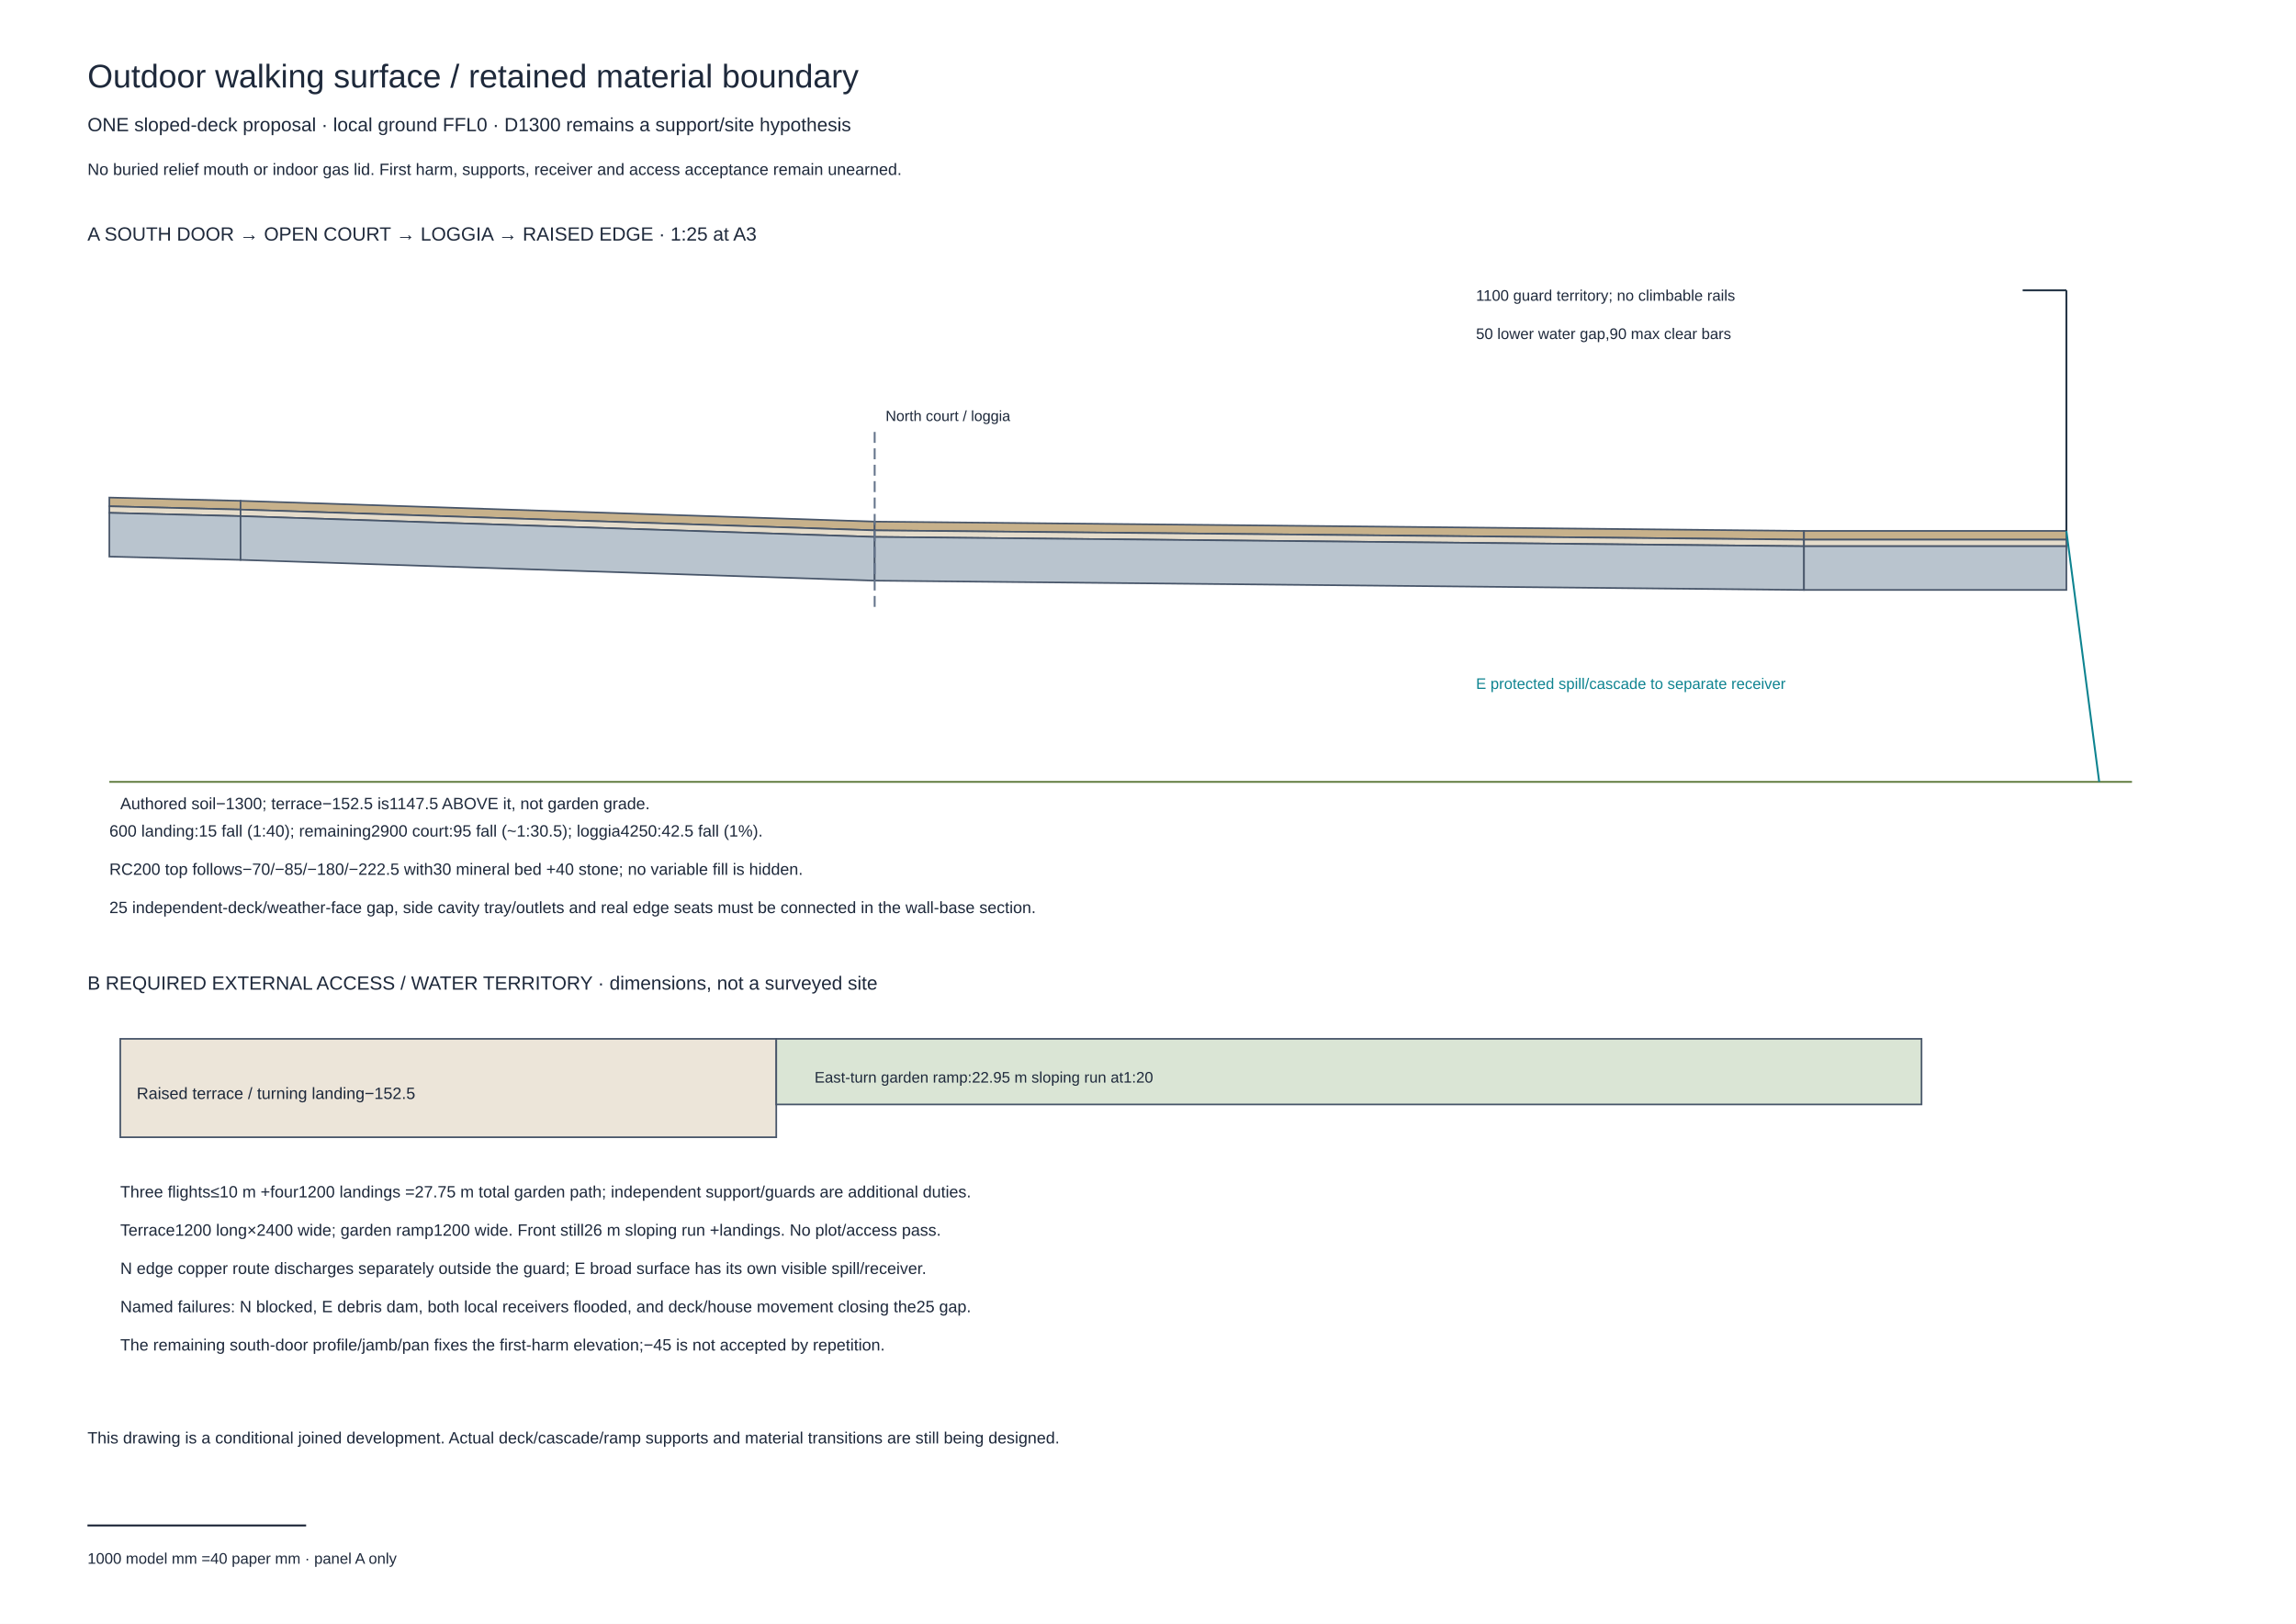
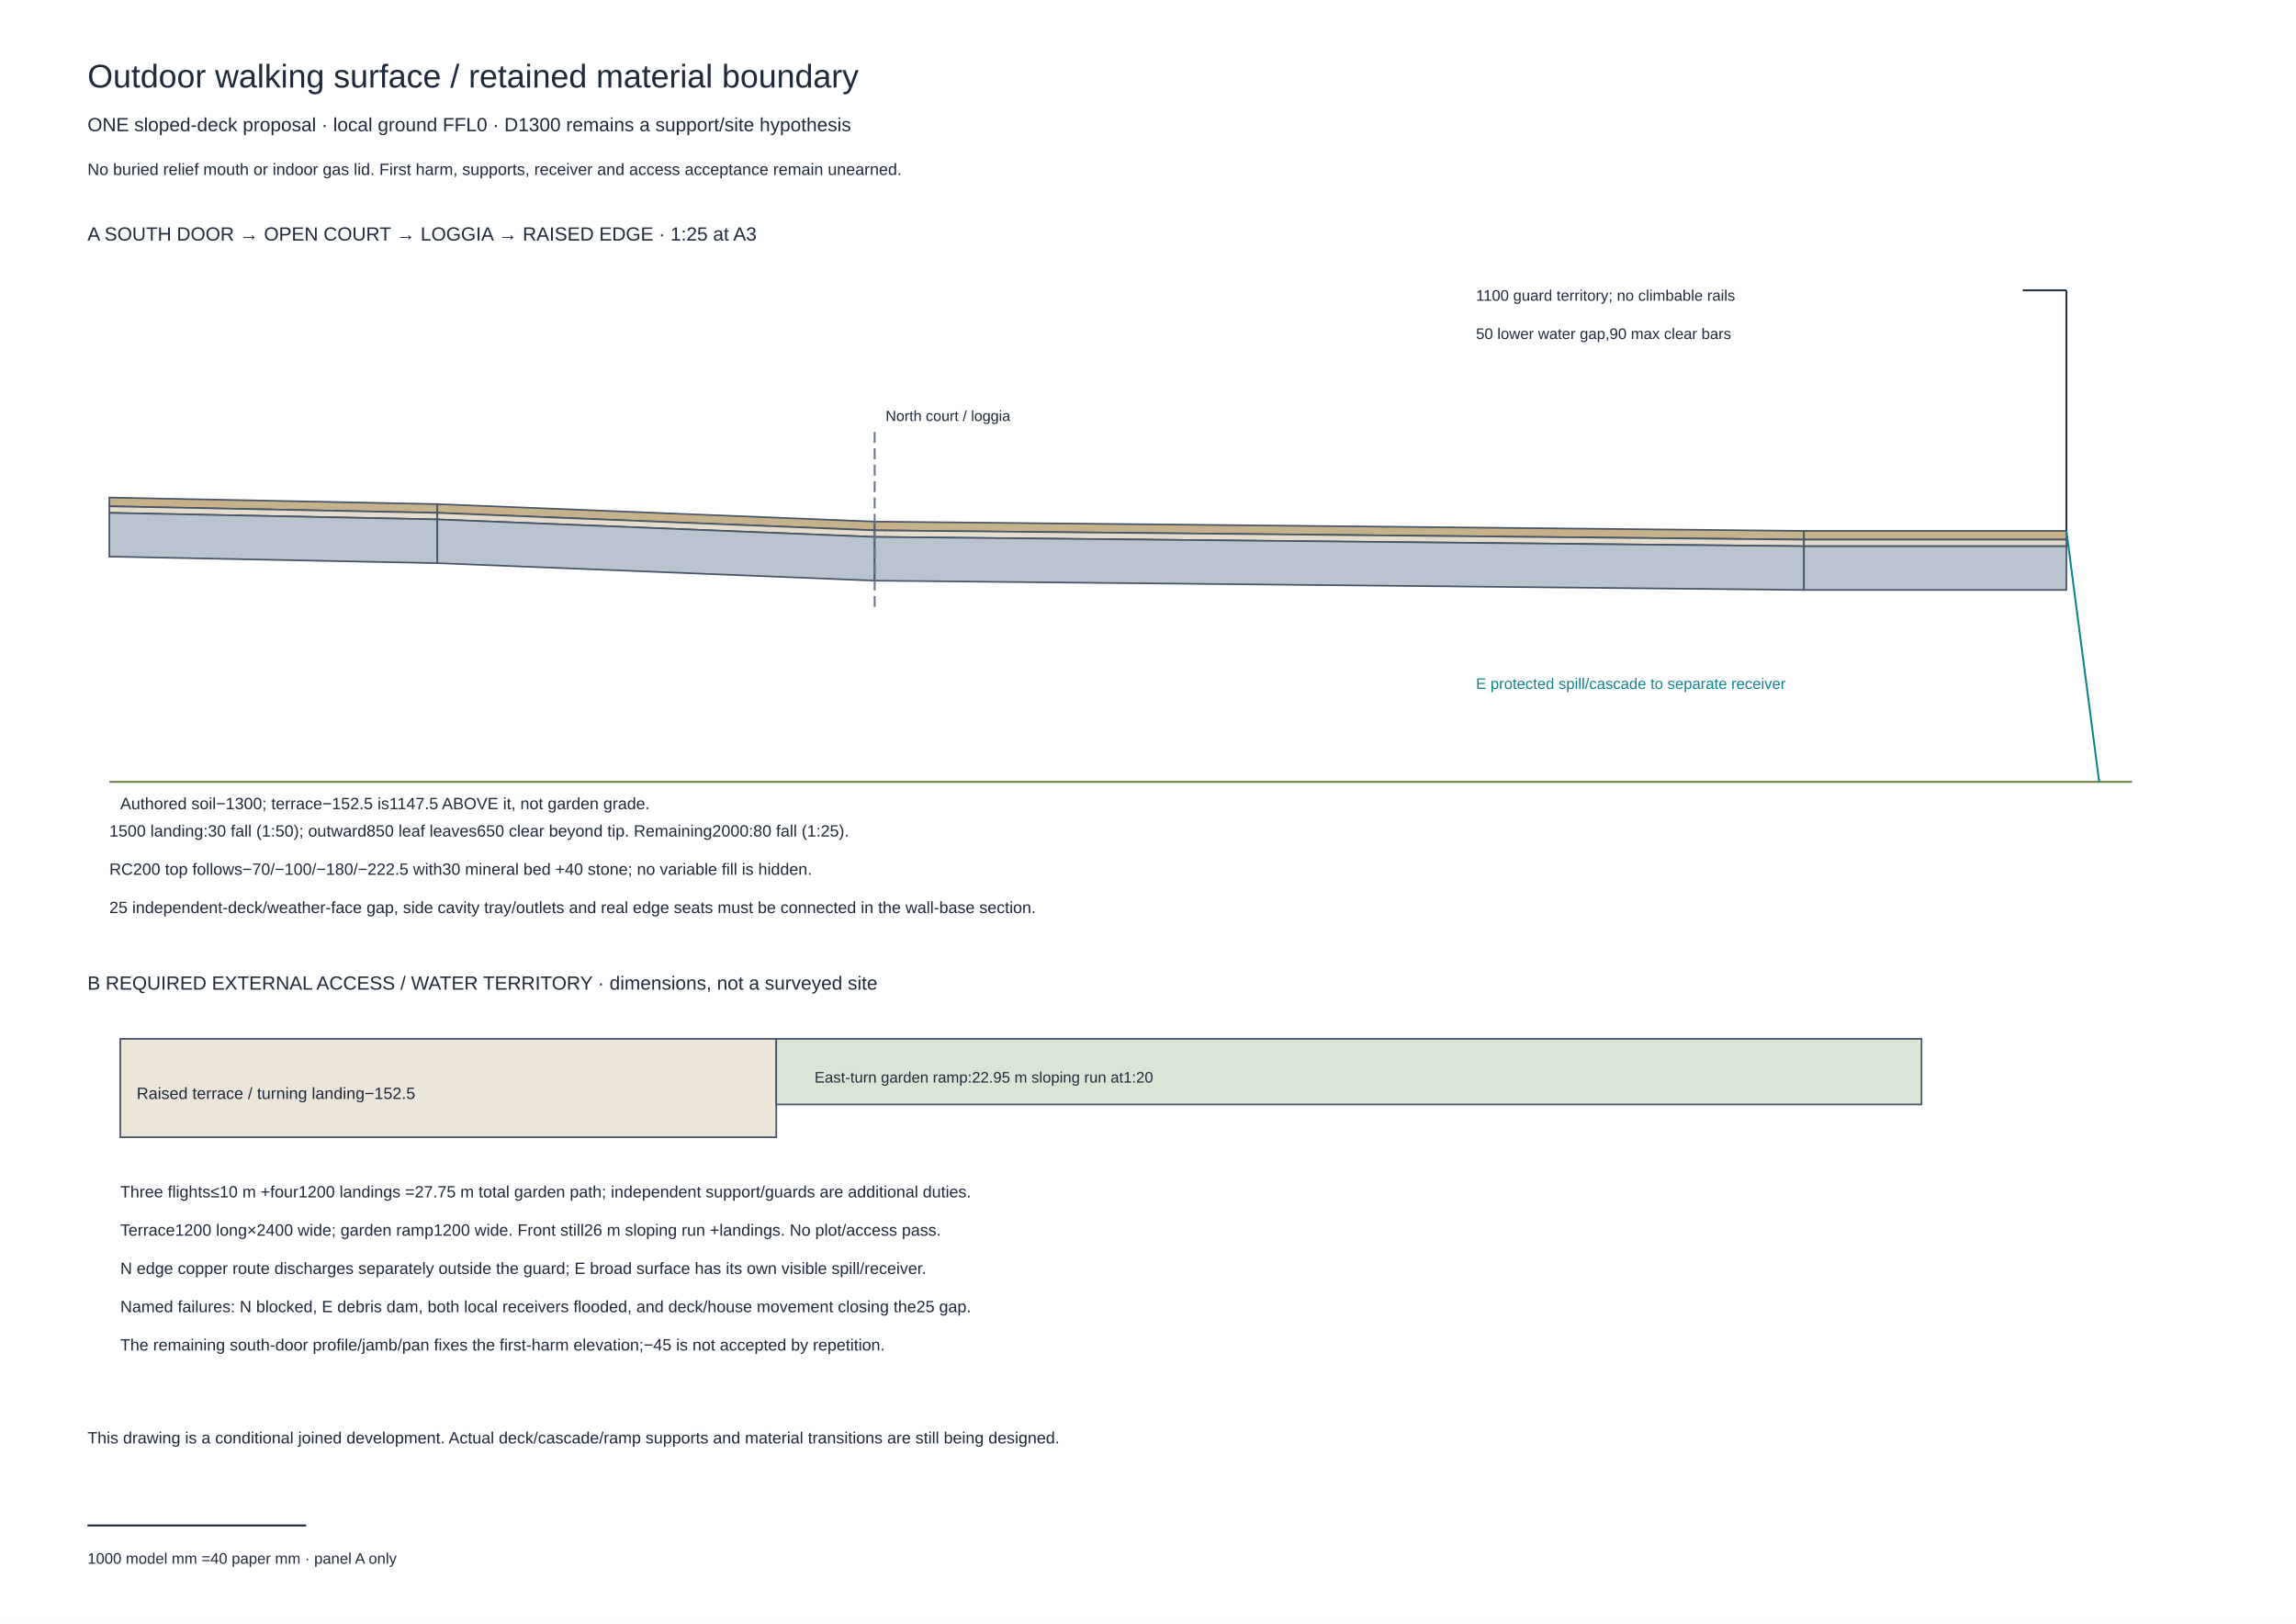
<svg xmlns="http://www.w3.org/2000/svg" width="420mm" height="297mm" viewBox="0 0 420 297">
  <rect width="420" height="297" fill="white" />
  <g font-family="Arial,sans-serif">
    <text x="16" y="16" font-size="6" fill="#1e293b">Outdoor walking surface / retained material boundary</text>
    <text x="16" y="24" font-size="3.5" fill="#1e293b">ONE sloped-deck proposal · local ground FFL0 · D1300 remains a support/site hypothesis</text>
    <text x="16" y="32" font-size="3" fill="#1e293b">No buried relief mouth or indoor gas lid. First harm, supports, receiver and access acceptance remain unearned.</text>
    <text x="16" y="44" font-size="3.5" fill="#1e293b">A  SOUTH DOOR → OPEN COURT → LOGGIA → RAISED EDGE · 1:25 at A3</text>
-     <polygon points="20,91 44,91.6 44,93.2 20,92.6" fill="#c7b18b" stroke="#475569" stroke-width=".3" />
-     <polygon points="20,92.6 44,93.2 44,94.4 20,93.8" fill="#e5dccb" stroke="#475569" stroke-width=".3" />
-     <polygon points="20,93.8 44,94.4 44,102.4 20,101.8" fill="#b9c4ce" stroke="#475569" stroke-width=".3" />
-     <polygon points="44,91.6 160,95.4 160,97 44,93.2" fill="#c7b18b" stroke="#475569" stroke-width=".3" />
-     <polygon points="44,93.2 160,97 160,98.2 44,94.4" fill="#e5dccb" stroke="#475569" stroke-width=".3" />
-     <polygon points="44,94.4 160,98.2 160,106.2 44,102.4" fill="#b9c4ce" stroke="#475569" stroke-width=".3" />
+     <polygon points="20,91 80,92.2 80,93.8 20,92.6" fill="#c7b18b" stroke="#475569" stroke-width=".3" />
+     <polygon points="20,92.6 80,93.8 80,95 20,93.8" fill="#e5dccb" stroke="#475569" stroke-width=".3" />
+     <polygon points="20,93.8 80,95 80,103 20,101.8" fill="#b9c4ce" stroke="#475569" stroke-width=".3" />
+     <polygon points="80,92.2 160,95.4 160,97 80,93.8" fill="#c7b18b" stroke="#475569" stroke-width=".3" />
+     <polygon points="80,93.8 160,97 160,98.2 80,95" fill="#e5dccb" stroke="#475569" stroke-width=".3" />
+     <polygon points="80,95 160,98.2 160,106.2 80,103" fill="#b9c4ce" stroke="#475569" stroke-width=".3" />
    <polygon points="160,95.4 330,97.1 330,98.7 160,97" fill="#c7b18b" stroke="#475569" stroke-width=".3" />
    <polygon points="160,97 330,98.7 330,99.9 160,98.2" fill="#e5dccb" stroke="#475569" stroke-width=".3" />
    <polygon points="160,98.2 330,99.9 330,107.9 160,106.2" fill="#b9c4ce" stroke="#475569" stroke-width=".3" />
    <polygon points="330,97.1 378,97.1 378,98.7 330,98.7" fill="#c7b18b" stroke="#475569" stroke-width=".3" />
    <polygon points="330,98.7 378,98.7 378,99.9 330,99.9" fill="#e5dccb" stroke="#475569" stroke-width=".3" />
    <polygon points="330,99.9 378,99.9 378,107.9 330,107.9" fill="#b9c4ce" stroke="#475569" stroke-width=".3" />
    <line x1="160" y1="79" x2="160" y2="111" stroke="#64748b" stroke-width=".35" stroke-dasharray="2 1" />
    <text x="162" y="77" font-size="2.7" fill="#1e293b">North court / loggia</text>
    <line x1="20" y1="143" x2="390" y2="143" stroke="#69834a" stroke-width=".35" />
    <text x="22" y="148" font-size="3" fill="#1e293b">Authored soil−1300; terrace−152.5 is1147.5 ABOVE it, not garden grade.</text>
    <line x1="378" y1="97.1" x2="378" y2="53.1" stroke="#263647" stroke-width=".35" />
    <line x1="370" y1="53.1" x2="378" y2="53.1" stroke="#263647" stroke-width=".35" />
    <text x="270" y="55" font-size="2.8" fill="#1e293b">1100 guard territory; no climbable rails</text>
    <text x="270" y="62" font-size="2.8" fill="#1e293b">50 lower water gap,90 max clear bars</text>
    <line x1="378" y1="97.1" x2="384" y2="143" stroke="#0d8390" stroke-width=".35" />
    <text x="270" y="126" font-size="2.8" fill="#0d8390">E protected spill/cascade to separate receiver</text>
-     <text x="20" y="153" font-size="3" fill="#1e293b">600 landing:15 fall (1:40); remaining2900 court:95 fall (~1:30.5); loggia4250:42.5 fall (1%).</text>
-     <text x="20" y="160" font-size="3" fill="#1e293b">RC200 top follows−70/−85/−180/−222.5 with30 mineral bed +40 stone; no variable fill is hidden.</text>
+     <text x="20" y="153" font-size="3" fill="#1e293b">1500 landing:30 fall (1:50); outward850 leaf leaves650 clear beyond tip. Remaining2000:80 fall (1:25).</text>
+     <text x="20" y="160" font-size="3" fill="#1e293b">RC200 top follows−70/−100/−180/−222.5 with30 mineral bed +40 stone; no variable fill is hidden.</text>
    <text x="20" y="167" font-size="3" fill="#1e293b">25 independent-deck/weather-face gap, side cavity tray/outlets and real edge seats must be connected in the wall-base section.</text>
    <text x="16" y="181" font-size="3.5" fill="#1e293b">B  REQUIRED EXTERNAL ACCESS / WATER TERRITORY · dimensions, not a surveyed site</text>
    <rect x="22" y="190" width="120" height="18" fill="#ece5d9" stroke="#475569" stroke-width=".3" />
    <text x="25" y="201" font-size="3" fill="#1e293b">Raised terrace / turning landing−152.5</text>
    <rect x="142" y="190" width="209.5" height="12" fill="#dae5d5" stroke="#475569" stroke-width=".3" />
    <text x="149" y="198" font-size="2.8" fill="#1e293b">East-turn garden ramp:22.95 m sloping run at1:20</text>
    <text x="22" y="219" font-size="3" fill="#1e293b">Three flights≤10 m +four1200 landings =27.75 m total garden path; independent support/guards are additional duties.</text>
    <text x="22" y="226" font-size="3" fill="#1e293b">Terrace1200 long×2400 wide; garden ramp1200 wide. Front still26 m sloping run +landings. No plot/access pass.</text>
    <text x="22" y="233" font-size="3" fill="#1e293b">N edge copper route discharges separately outside the guard; E broad surface has its own visible spill/receiver.</text>
    <text x="22" y="240" font-size="3" fill="#1e293b">Named failures: N blocked, E debris dam, both local receivers flooded, and deck/house movement closing the25 gap.</text>
    <text x="22" y="247" font-size="3" fill="#1e293b">The remaining south-door profile/jamb/pan fixes the first-harm elevation;−45 is not accepted by repetition.</text>
    <text x="16" y="264" font-size="3" fill="#1e293b">This drawing is a conditional joined development. Actual deck/cascade/ramp supports and material transitions are still being designed.</text>
    <line x1="16" y1="279" x2="56" y2="279" stroke="#172033" stroke-width=".35" />
    <text x="16" y="286" font-size="2.8" fill="#1e293b">1000 model mm =40 paper mm · panel A only</text>
  </g>
</svg>
